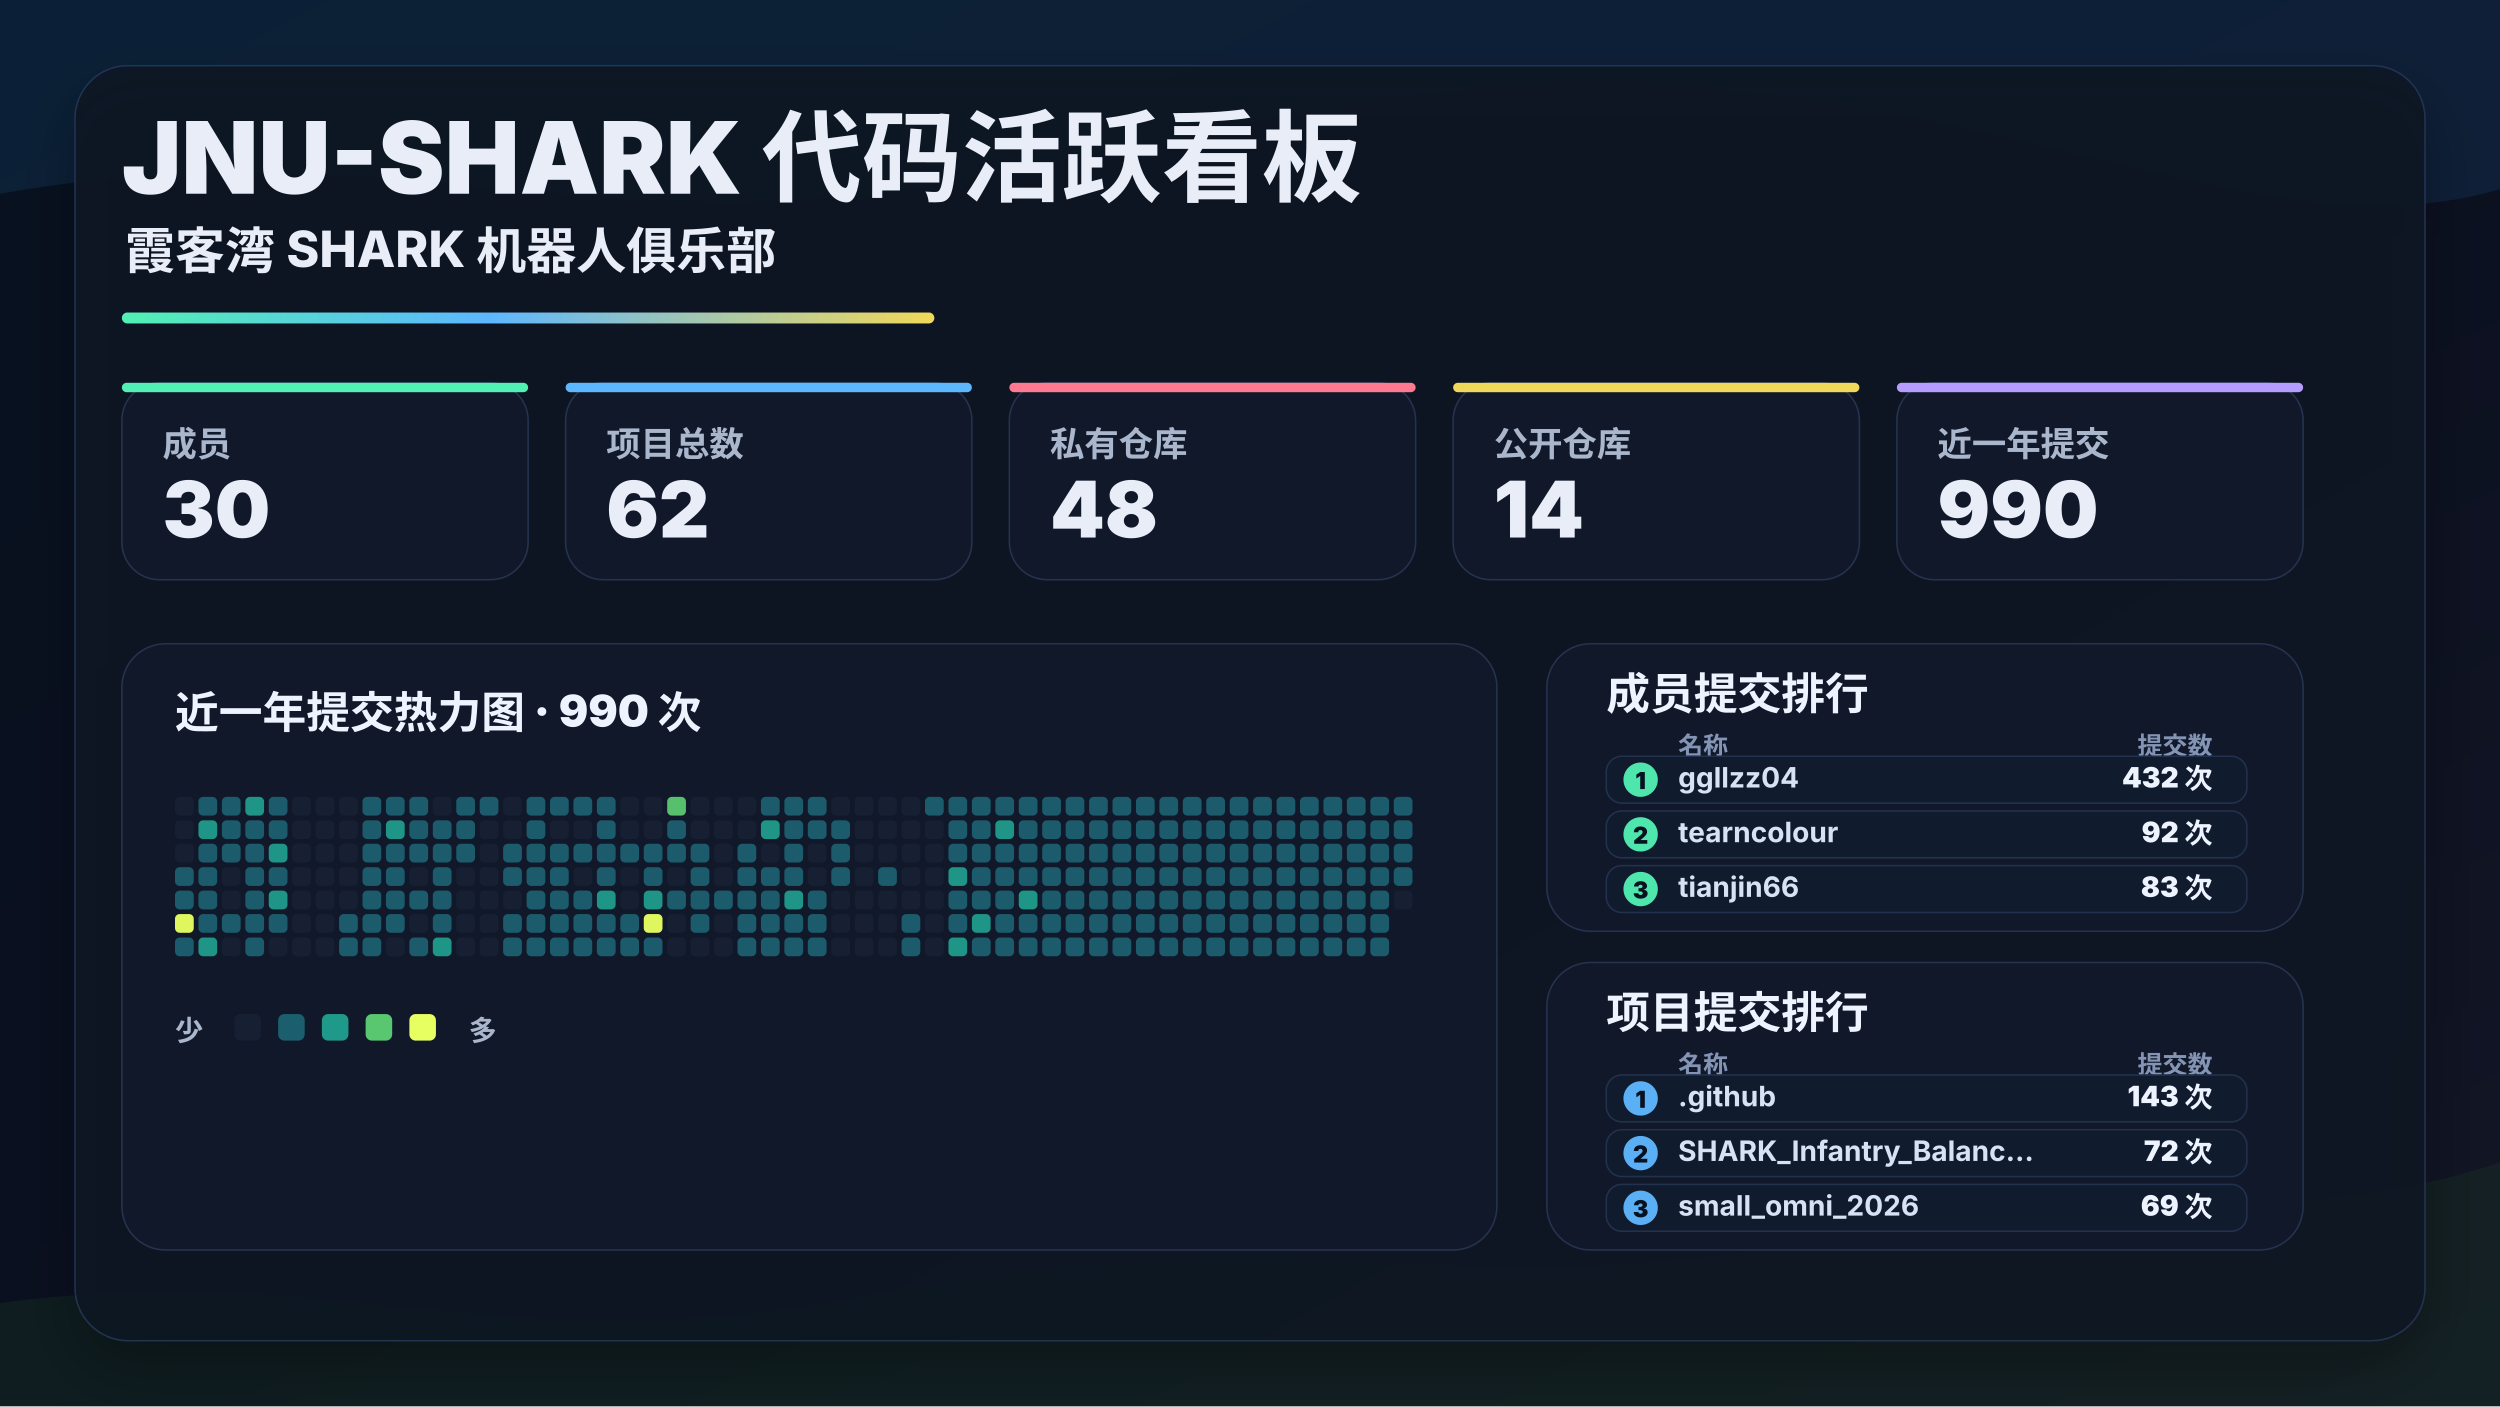
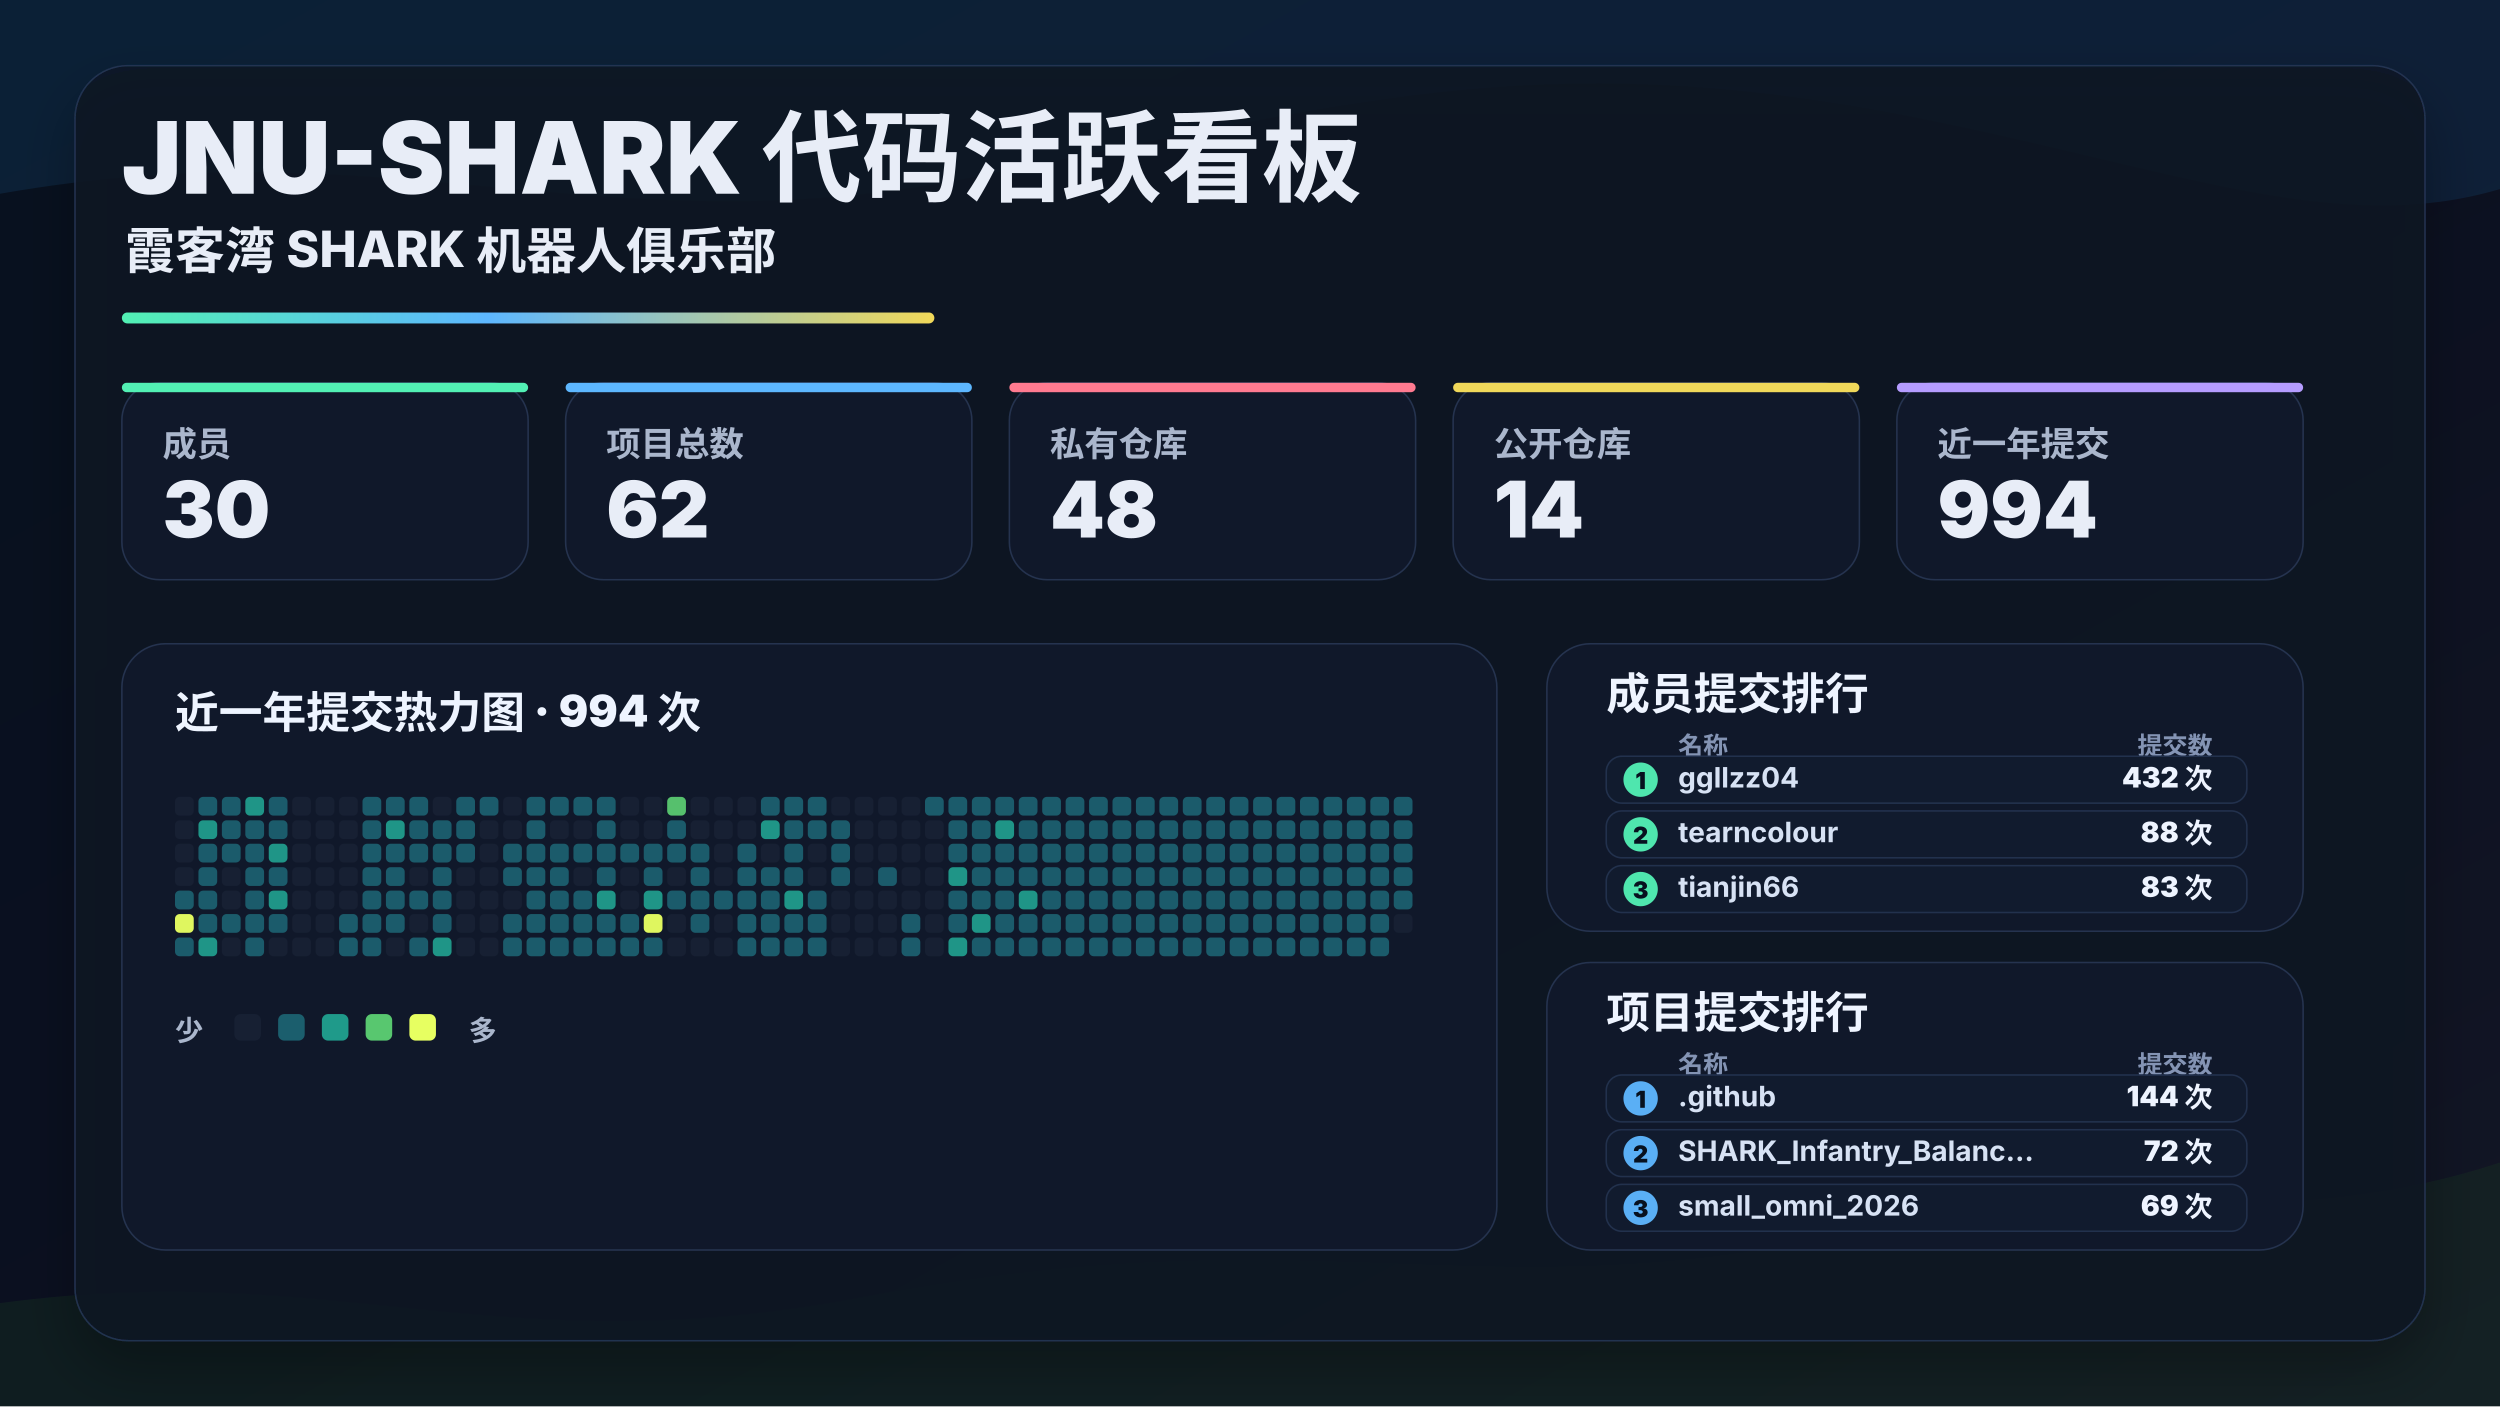
<svg xmlns="http://www.w3.org/2000/svg" width="1600" height="900" viewBox="0 0 1600 900" role="img" aria-labelledby="title desc">
  <defs>
    <linearGradient id="bg" x1="0" y1="0" x2="1" y2="1">
      <stop offset="0" stop-color="#07111f" />
      <stop offset="0.52" stop-color="#0b1020" />
      <stop offset="1" stop-color="#131625" />
    </linearGradient>
    <linearGradient id="hero" x1="0" y1="0" x2="1" y2="0">
      <stop offset="0" stop-color="#52f0b4" />
      <stop offset="0.45" stop-color="#5db7ff" />
      <stop offset="1" stop-color="#f0d85a" />
    </linearGradient>
    <filter id="softShadow" x="-10%" y="-10%" width="120%" height="120%">
      <feDropShadow dx="0" dy="18" stdDeviation="18" flood-color="#000000" flood-opacity="0.32" />
    </filter>
  </defs>
  <style>
    text { font-family: Inter, ui-sans-serif, system-ui, -apple-system, BlinkMacSystemFont, "Segoe UI", "PingFang SC", "Microsoft YaHei", sans-serif; fill: #e8edf7; }
    .title { font-size: 64px; font-weight: 900; letter-spacing: 0; }
    .subtitle { font-size: 32px; font-weight: 780; fill: #e8edf7; }
    .label { font-size: 22px; fill: #aab6cc; font-weight: 760; }
    .stat { font-size: 50px; font-weight: 900; }
    .section-title { font-size: 28px; font-weight: 860; fill: #eef4ff; }
    .table-head { font-size: 16px; fill: #8494b4; font-weight: 720; }
    .row-name { font-size: 18px; fill: #d7e2f4; font-weight: 720; }
    .row-value { font-size: 18px; fill: #eef4ff; font-weight: 860; }
    .rank { font-size: 15px; fill: #07111f; font-weight: 900; }
    .tiny { font-size: 18px; fill: #aab6cc; font-weight: 620; }
  </style>
  <rect width="1600" height="900" fill="url(#bg)" />
  <path d="M0 124 C250 80 385 160 620 114 C860 67 982 28 1220 74 C1392 108 1495 152 1600 121 L1600 0 L0 0 Z" fill="#12385c" opacity="0.38" />
  <path d="M0 834 C216 805 318 875 553 830 C835 776 935 837 1160 794 C1350 758 1464 789 1600 744 L1600 900 L0 900 Z" fill="#173622" opacity="0.36" />
  <g filter="url(#softShadow)">
    <rect x="48" y="42" width="1504" height="816" rx="34" fill="#0b1324" opacity="0.88" stroke="#263654" />
  </g>
  <text x="78" y="124" class="title">JNU-SHARK 代码活跃看板</text>
  <text x="80" y="172" class="subtitle">霞客湾 SHARK 机器人俱乐部</text>
  <rect x="78" y="200" width="520" height="7" rx="3.5" fill="url(#hero)" />
  <g>
    <rect x="78" y="245" width="260" height="126" rx="24" fill="#10182a" stroke="#25334f" />
    <rect x="78" y="245" width="260" height="6" rx="3" fill="#52f0b4" />
    <text x="104" y="292" class="label">成员</text>
    <text x="104" y="344" class="stat">30</text>
  </g>
  <g>
    <rect x="362" y="245" width="260" height="126" rx="24" fill="#10182a" stroke="#25334f" />
    <rect x="362" y="245" width="260" height="6" rx="3" fill="#5db7ff" />
    <text x="388" y="292" class="label">项目总数</text>
    <text x="388" y="344" class="stat">62</text>
  </g>
  <g>
    <rect x="646" y="245" width="260" height="126" rx="24" fill="#10182a" stroke="#25334f" />
    <rect x="646" y="245" width="260" height="6" rx="3" fill="#ff7a90" />
    <text x="672" y="292" class="label">私有仓库</text>
    <text x="672" y="344" class="stat">48</text>
  </g>
  <g>
    <rect x="930" y="245" width="260" height="126" rx="24" fill="#10182a" stroke="#25334f" />
    <rect x="930" y="245" width="260" height="6" rx="3" fill="#f0d85a" />
    <text x="956" y="292" class="label">公开仓库</text>
    <text x="956" y="344" class="stat">14</text>
  </g>
  <g>
    <rect x="1214" y="245" width="260" height="126" rx="24" fill="#10182a" stroke="#25334f" />
    <rect x="1214" y="245" width="260" height="6" rx="3" fill="#b59cff" />
    <text x="1240" y="292" class="label">近一年提交</text>
-     <text x="1240" y="344" class="stat">990</text>
+     <text x="1240" y="344" class="stat">994</text>
  </g>
  <rect x="78" y="412" width="880" height="388" rx="28" fill="#10182a" stroke="#25334f" />
-   <text x="112" y="466" class="section-title">近一年提交热力图 · 990 次</text>
+   <text x="112" y="466" class="section-title">近一年提交热力图 · 994 次</text>
  <rect x="112" y="510" width="12" height="12" rx="3" fill="#172033" opacity="0.96" />
  <rect x="112" y="525" width="12" height="12" rx="3" fill="#172033" opacity="0.96" />
  <rect x="112" y="540" width="12" height="12" rx="3" fill="#172033" opacity="0.96" />
-   <rect x="112" y="555" width="12" height="12" rx="3" fill="#1b5e6d" opacity="0.96" />
+   <rect x="112" y="555" width="12" height="12" rx="3" fill="#172033" opacity="0.96" />
  <rect x="112" y="570" width="12" height="12" rx="3" fill="#1b5e6d" opacity="0.96" />
  <rect x="112" y="585" width="12" height="12" rx="3" fill="#e7ff61" opacity="0.96" />
  <rect x="112" y="600" width="12" height="12" rx="3" fill="#1b5e6d" opacity="0.96" />
  <rect x="127" y="510" width="12" height="12" rx="3" fill="#1b5e6d" opacity="0.96" />
  <rect x="127" y="525" width="12" height="12" rx="3" fill="#1f9a8a" opacity="0.96" />
  <rect x="127" y="540" width="12" height="12" rx="3" fill="#1b5e6d" opacity="0.96" />
  <rect x="127" y="555" width="12" height="12" rx="3" fill="#1b5e6d" opacity="0.96" />
  <rect x="127" y="570" width="12" height="12" rx="3" fill="#1b5e6d" opacity="0.96" />
  <rect x="127" y="585" width="12" height="12" rx="3" fill="#1b5e6d" opacity="0.96" />
  <rect x="127" y="600" width="12" height="12" rx="3" fill="#1f9a8a" opacity="0.96" />
  <rect x="142" y="510" width="12" height="12" rx="3" fill="#1b5e6d" opacity="0.96" />
  <rect x="142" y="525" width="12" height="12" rx="3" fill="#1b5e6d" opacity="0.96" />
  <rect x="142" y="540" width="12" height="12" rx="3" fill="#1b5e6d" opacity="0.96" />
  <rect x="142" y="555" width="12" height="12" rx="3" fill="#172033" opacity="0.96" />
  <rect x="142" y="570" width="12" height="12" rx="3" fill="#172033" opacity="0.96" />
  <rect x="142" y="585" width="12" height="12" rx="3" fill="#1b5e6d" opacity="0.96" />
  <rect x="142" y="600" width="12" height="12" rx="3" fill="#172033" opacity="0.96" />
  <rect x="157" y="510" width="12" height="12" rx="3" fill="#1f9a8a" opacity="0.96" />
  <rect x="157" y="525" width="12" height="12" rx="3" fill="#1b5e6d" opacity="0.96" />
  <rect x="157" y="540" width="12" height="12" rx="3" fill="#1b5e6d" opacity="0.96" />
  <rect x="157" y="555" width="12" height="12" rx="3" fill="#1b5e6d" opacity="0.96" />
  <rect x="157" y="570" width="12" height="12" rx="3" fill="#1b5e6d" opacity="0.96" />
  <rect x="157" y="585" width="12" height="12" rx="3" fill="#1b5e6d" opacity="0.96" />
  <rect x="157" y="600" width="12" height="12" rx="3" fill="#1b5e6d" opacity="0.96" />
  <rect x="172" y="510" width="12" height="12" rx="3" fill="#1b5e6d" opacity="0.96" />
  <rect x="172" y="525" width="12" height="12" rx="3" fill="#1b5e6d" opacity="0.96" />
  <rect x="172" y="540" width="12" height="12" rx="3" fill="#1f9a8a" opacity="0.96" />
  <rect x="172" y="555" width="12" height="12" rx="3" fill="#1b5e6d" opacity="0.96" />
  <rect x="172" y="570" width="12" height="12" rx="3" fill="#1f9a8a" opacity="0.96" />
  <rect x="172" y="585" width="12" height="12" rx="3" fill="#1b5e6d" opacity="0.96" />
  <rect x="172" y="600" width="12" height="12" rx="3" fill="#172033" opacity="0.96" />
  <rect x="187" y="510" width="12" height="12" rx="3" fill="#172033" opacity="0.96" />
  <rect x="187" y="525" width="12" height="12" rx="3" fill="#172033" opacity="0.96" />
  <rect x="187" y="540" width="12" height="12" rx="3" fill="#172033" opacity="0.96" />
  <rect x="187" y="555" width="12" height="12" rx="3" fill="#172033" opacity="0.96" />
  <rect x="187" y="570" width="12" height="12" rx="3" fill="#172033" opacity="0.96" />
  <rect x="187" y="585" width="12" height="12" rx="3" fill="#172033" opacity="0.96" />
  <rect x="187" y="600" width="12" height="12" rx="3" fill="#172033" opacity="0.96" />
  <rect x="202" y="510" width="12" height="12" rx="3" fill="#172033" opacity="0.96" />
  <rect x="202" y="525" width="12" height="12" rx="3" fill="#172033" opacity="0.96" />
  <rect x="202" y="540" width="12" height="12" rx="3" fill="#172033" opacity="0.96" />
  <rect x="202" y="555" width="12" height="12" rx="3" fill="#172033" opacity="0.96" />
  <rect x="202" y="570" width="12" height="12" rx="3" fill="#172033" opacity="0.96" />
  <rect x="202" y="585" width="12" height="12" rx="3" fill="#172033" opacity="0.96" />
  <rect x="202" y="600" width="12" height="12" rx="3" fill="#172033" opacity="0.96" />
  <rect x="217" y="510" width="12" height="12" rx="3" fill="#172033" opacity="0.96" />
  <rect x="217" y="525" width="12" height="12" rx="3" fill="#172033" opacity="0.96" />
  <rect x="217" y="540" width="12" height="12" rx="3" fill="#172033" opacity="0.96" />
  <rect x="217" y="555" width="12" height="12" rx="3" fill="#172033" opacity="0.96" />
  <rect x="217" y="570" width="12" height="12" rx="3" fill="#172033" opacity="0.96" />
  <rect x="217" y="585" width="12" height="12" rx="3" fill="#1b5e6d" opacity="0.96" />
  <rect x="217" y="600" width="12" height="12" rx="3" fill="#1b5e6d" opacity="0.96" />
  <rect x="232" y="510" width="12" height="12" rx="3" fill="#1b5e6d" opacity="0.96" />
  <rect x="232" y="525" width="12" height="12" rx="3" fill="#1b5e6d" opacity="0.96" />
  <rect x="232" y="540" width="12" height="12" rx="3" fill="#1b5e6d" opacity="0.96" />
  <rect x="232" y="555" width="12" height="12" rx="3" fill="#1b5e6d" opacity="0.96" />
  <rect x="232" y="570" width="12" height="12" rx="3" fill="#1b5e6d" opacity="0.96" />
  <rect x="232" y="585" width="12" height="12" rx="3" fill="#1b5e6d" opacity="0.96" />
  <rect x="232" y="600" width="12" height="12" rx="3" fill="#1b5e6d" opacity="0.96" />
  <rect x="247" y="510" width="12" height="12" rx="3" fill="#1b5e6d" opacity="0.96" />
  <rect x="247" y="525" width="12" height="12" rx="3" fill="#1f9a8a" opacity="0.96" />
  <rect x="247" y="540" width="12" height="12" rx="3" fill="#1b5e6d" opacity="0.96" />
  <rect x="247" y="555" width="12" height="12" rx="3" fill="#1b5e6d" opacity="0.96" />
  <rect x="247" y="570" width="12" height="12" rx="3" fill="#1b5e6d" opacity="0.96" />
  <rect x="247" y="585" width="12" height="12" rx="3" fill="#1b5e6d" opacity="0.96" />
  <rect x="247" y="600" width="12" height="12" rx="3" fill="#172033" opacity="0.96" />
  <rect x="262" y="510" width="12" height="12" rx="3" fill="#1b5e6d" opacity="0.96" />
  <rect x="262" y="525" width="12" height="12" rx="3" fill="#1b5e6d" opacity="0.96" />
  <rect x="262" y="540" width="12" height="12" rx="3" fill="#1b5e6d" opacity="0.96" />
  <rect x="262" y="555" width="12" height="12" rx="3" fill="#172033" opacity="0.96" />
  <rect x="262" y="570" width="12" height="12" rx="3" fill="#1b5e6d" opacity="0.96" />
  <rect x="262" y="585" width="12" height="12" rx="3" fill="#172033" opacity="0.96" />
  <rect x="262" y="600" width="12" height="12" rx="3" fill="#1b5e6d" opacity="0.96" />
  <rect x="277" y="510" width="12" height="12" rx="3" fill="#172033" opacity="0.96" />
  <rect x="277" y="525" width="12" height="12" rx="3" fill="#1b5e6d" opacity="0.96" />
  <rect x="277" y="540" width="12" height="12" rx="3" fill="#1b5e6d" opacity="0.96" />
  <rect x="277" y="555" width="12" height="12" rx="3" fill="#1b5e6d" opacity="0.96" />
  <rect x="277" y="570" width="12" height="12" rx="3" fill="#1b5e6d" opacity="0.96" />
  <rect x="277" y="585" width="12" height="12" rx="3" fill="#1b5e6d" opacity="0.96" />
  <rect x="277" y="600" width="12" height="12" rx="3" fill="#1f9a8a" opacity="0.96" />
  <rect x="292" y="510" width="12" height="12" rx="3" fill="#1b5e6d" opacity="0.96" />
  <rect x="292" y="525" width="12" height="12" rx="3" fill="#1b5e6d" opacity="0.96" />
  <rect x="292" y="540" width="12" height="12" rx="3" fill="#1b5e6d" opacity="0.96" />
  <rect x="292" y="555" width="12" height="12" rx="3" fill="#172033" opacity="0.96" />
  <rect x="292" y="570" width="12" height="12" rx="3" fill="#172033" opacity="0.96" />
  <rect x="292" y="585" width="12" height="12" rx="3" fill="#172033" opacity="0.96" />
  <rect x="292" y="600" width="12" height="12" rx="3" fill="#172033" opacity="0.96" />
  <rect x="307" y="510" width="12" height="12" rx="3" fill="#1b5e6d" opacity="0.96" />
  <rect x="307" y="525" width="12" height="12" rx="3" fill="#172033" opacity="0.96" />
  <rect x="307" y="540" width="12" height="12" rx="3" fill="#172033" opacity="0.96" />
  <rect x="307" y="555" width="12" height="12" rx="3" fill="#172033" opacity="0.96" />
  <rect x="307" y="570" width="12" height="12" rx="3" fill="#172033" opacity="0.96" />
  <rect x="307" y="585" width="12" height="12" rx="3" fill="#172033" opacity="0.96" />
  <rect x="307" y="600" width="12" height="12" rx="3" fill="#172033" opacity="0.96" />
  <rect x="322" y="510" width="12" height="12" rx="3" fill="#172033" opacity="0.96" />
  <rect x="322" y="525" width="12" height="12" rx="3" fill="#172033" opacity="0.96" />
  <rect x="322" y="540" width="12" height="12" rx="3" fill="#1b5e6d" opacity="0.96" />
  <rect x="322" y="555" width="12" height="12" rx="3" fill="#1b5e6d" opacity="0.96" />
  <rect x="322" y="570" width="12" height="12" rx="3" fill="#172033" opacity="0.96" />
  <rect x="322" y="585" width="12" height="12" rx="3" fill="#1b5e6d" opacity="0.96" />
  <rect x="322" y="600" width="12" height="12" rx="3" fill="#1b5e6d" opacity="0.96" />
  <rect x="337" y="510" width="12" height="12" rx="3" fill="#1b5e6d" opacity="0.96" />
  <rect x="337" y="525" width="12" height="12" rx="3" fill="#1b5e6d" opacity="0.96" />
  <rect x="337" y="540" width="12" height="12" rx="3" fill="#1b5e6d" opacity="0.96" />
  <rect x="337" y="555" width="12" height="12" rx="3" fill="#1b5e6d" opacity="0.96" />
  <rect x="337" y="570" width="12" height="12" rx="3" fill="#1b5e6d" opacity="0.96" />
  <rect x="337" y="585" width="12" height="12" rx="3" fill="#1b5e6d" opacity="0.96" />
  <rect x="337" y="600" width="12" height="12" rx="3" fill="#1b5e6d" opacity="0.96" />
  <rect x="352" y="510" width="12" height="12" rx="3" fill="#1b5e6d" opacity="0.96" />
  <rect x="352" y="525" width="12" height="12" rx="3" fill="#172033" opacity="0.96" />
  <rect x="352" y="540" width="12" height="12" rx="3" fill="#1b5e6d" opacity="0.96" />
  <rect x="352" y="555" width="12" height="12" rx="3" fill="#1b5e6d" opacity="0.96" />
  <rect x="352" y="570" width="12" height="12" rx="3" fill="#1b5e6d" opacity="0.96" />
  <rect x="352" y="585" width="12" height="12" rx="3" fill="#1b5e6d" opacity="0.96" />
  <rect x="352" y="600" width="12" height="12" rx="3" fill="#1b5e6d" opacity="0.96" />
  <rect x="367" y="510" width="12" height="12" rx="3" fill="#1b5e6d" opacity="0.96" />
  <rect x="367" y="525" width="12" height="12" rx="3" fill="#172033" opacity="0.96" />
  <rect x="367" y="540" width="12" height="12" rx="3" fill="#1b5e6d" opacity="0.96" />
  <rect x="367" y="555" width="12" height="12" rx="3" fill="#172033" opacity="0.96" />
  <rect x="367" y="570" width="12" height="12" rx="3" fill="#1b5e6d" opacity="0.96" />
  <rect x="367" y="585" width="12" height="12" rx="3" fill="#1b5e6d" opacity="0.96" />
  <rect x="367" y="600" width="12" height="12" rx="3" fill="#1b5e6d" opacity="0.96" />
  <rect x="382" y="510" width="12" height="12" rx="3" fill="#1b5e6d" opacity="0.96" />
  <rect x="382" y="525" width="12" height="12" rx="3" fill="#1b5e6d" opacity="0.96" />
  <rect x="382" y="540" width="12" height="12" rx="3" fill="#1b5e6d" opacity="0.96" />
  <rect x="382" y="555" width="12" height="12" rx="3" fill="#1b5e6d" opacity="0.96" />
  <rect x="382" y="570" width="12" height="12" rx="3" fill="#1f9a8a" opacity="0.96" />
  <rect x="382" y="585" width="12" height="12" rx="3" fill="#1b5e6d" opacity="0.96" />
  <rect x="382" y="600" width="12" height="12" rx="3" fill="#1b5e6d" opacity="0.96" />
  <rect x="397" y="510" width="12" height="12" rx="3" fill="#172033" opacity="0.96" />
  <rect x="397" y="525" width="12" height="12" rx="3" fill="#172033" opacity="0.96" />
  <rect x="397" y="540" width="12" height="12" rx="3" fill="#1b5e6d" opacity="0.96" />
  <rect x="397" y="555" width="12" height="12" rx="3" fill="#172033" opacity="0.96" />
  <rect x="397" y="570" width="12" height="12" rx="3" fill="#172033" opacity="0.96" />
  <rect x="397" y="585" width="12" height="12" rx="3" fill="#1b5e6d" opacity="0.96" />
  <rect x="397" y="600" width="12" height="12" rx="3" fill="#1b5e6d" opacity="0.96" />
  <rect x="412" y="510" width="12" height="12" rx="3" fill="#172033" opacity="0.96" />
  <rect x="412" y="525" width="12" height="12" rx="3" fill="#172033" opacity="0.96" />
  <rect x="412" y="540" width="12" height="12" rx="3" fill="#1b5e6d" opacity="0.96" />
  <rect x="412" y="555" width="12" height="12" rx="3" fill="#1b5e6d" opacity="0.96" />
  <rect x="412" y="570" width="12" height="12" rx="3" fill="#1f9a8a" opacity="0.96" />
  <rect x="412" y="585" width="12" height="12" rx="3" fill="#e7ff61" opacity="0.96" />
  <rect x="412" y="600" width="12" height="12" rx="3" fill="#1b5e6d" opacity="0.96" />
  <rect x="427" y="510" width="12" height="12" rx="3" fill="#58c76f" opacity="0.96" />
  <rect x="427" y="525" width="12" height="12" rx="3" fill="#1b5e6d" opacity="0.96" />
  <rect x="427" y="540" width="12" height="12" rx="3" fill="#1b5e6d" opacity="0.96" />
  <rect x="427" y="555" width="12" height="12" rx="3" fill="#172033" opacity="0.96" />
  <rect x="427" y="570" width="12" height="12" rx="3" fill="#1b5e6d" opacity="0.96" />
  <rect x="427" y="585" width="12" height="12" rx="3" fill="#172033" opacity="0.96" />
  <rect x="427" y="600" width="12" height="12" rx="3" fill="#172033" opacity="0.96" />
  <rect x="442" y="510" width="12" height="12" rx="3" fill="#172033" opacity="0.96" />
  <rect x="442" y="525" width="12" height="12" rx="3" fill="#172033" opacity="0.96" />
  <rect x="442" y="540" width="12" height="12" rx="3" fill="#1b5e6d" opacity="0.96" />
  <rect x="442" y="555" width="12" height="12" rx="3" fill="#1b5e6d" opacity="0.96" />
  <rect x="442" y="570" width="12" height="12" rx="3" fill="#1b5e6d" opacity="0.96" />
  <rect x="442" y="585" width="12" height="12" rx="3" fill="#1b5e6d" opacity="0.96" />
  <rect x="442" y="600" width="12" height="12" rx="3" fill="#172033" opacity="0.96" />
  <rect x="457" y="510" width="12" height="12" rx="3" fill="#172033" opacity="0.96" />
  <rect x="457" y="525" width="12" height="12" rx="3" fill="#172033" opacity="0.96" />
  <rect x="457" y="540" width="12" height="12" rx="3" fill="#172033" opacity="0.96" />
  <rect x="457" y="555" width="12" height="12" rx="3" fill="#172033" opacity="0.96" />
  <rect x="457" y="570" width="12" height="12" rx="3" fill="#1b5e6d" opacity="0.96" />
  <rect x="457" y="585" width="12" height="12" rx="3" fill="#172033" opacity="0.96" />
  <rect x="457" y="600" width="12" height="12" rx="3" fill="#172033" opacity="0.96" />
  <rect x="472" y="510" width="12" height="12" rx="3" fill="#172033" opacity="0.96" />
  <rect x="472" y="525" width="12" height="12" rx="3" fill="#172033" opacity="0.96" />
  <rect x="472" y="540" width="12" height="12" rx="3" fill="#1b5e6d" opacity="0.96" />
  <rect x="472" y="555" width="12" height="12" rx="3" fill="#1b5e6d" opacity="0.96" />
  <rect x="472" y="570" width="12" height="12" rx="3" fill="#1b5e6d" opacity="0.96" />
  <rect x="472" y="585" width="12" height="12" rx="3" fill="#1b5e6d" opacity="0.96" />
  <rect x="472" y="600" width="12" height="12" rx="3" fill="#1b5e6d" opacity="0.96" />
  <rect x="487" y="510" width="12" height="12" rx="3" fill="#1b5e6d" opacity="0.96" />
  <rect x="487" y="525" width="12" height="12" rx="3" fill="#1f9a8a" opacity="0.96" />
  <rect x="487" y="540" width="12" height="12" rx="3" fill="#172033" opacity="0.96" />
  <rect x="487" y="555" width="12" height="12" rx="3" fill="#1b5e6d" opacity="0.96" />
  <rect x="487" y="570" width="12" height="12" rx="3" fill="#1b5e6d" opacity="0.96" />
  <rect x="487" y="585" width="12" height="12" rx="3" fill="#1b5e6d" opacity="0.96" />
  <rect x="487" y="600" width="12" height="12" rx="3" fill="#1b5e6d" opacity="0.96" />
  <rect x="502" y="510" width="12" height="12" rx="3" fill="#1b5e6d" opacity="0.96" />
  <rect x="502" y="525" width="12" height="12" rx="3" fill="#1b5e6d" opacity="0.96" />
  <rect x="502" y="540" width="12" height="12" rx="3" fill="#1b5e6d" opacity="0.96" />
  <rect x="502" y="555" width="12" height="12" rx="3" fill="#1b5e6d" opacity="0.96" />
  <rect x="502" y="570" width="12" height="12" rx="3" fill="#1f9a8a" opacity="0.96" />
  <rect x="502" y="585" width="12" height="12" rx="3" fill="#1b5e6d" opacity="0.96" />
  <rect x="502" y="600" width="12" height="12" rx="3" fill="#1b5e6d" opacity="0.96" />
  <rect x="517" y="510" width="12" height="12" rx="3" fill="#1b5e6d" opacity="0.96" />
  <rect x="517" y="525" width="12" height="12" rx="3" fill="#1b5e6d" opacity="0.96" />
  <rect x="517" y="540" width="12" height="12" rx="3" fill="#172033" opacity="0.96" />
  <rect x="517" y="555" width="12" height="12" rx="3" fill="#172033" opacity="0.96" />
  <rect x="517" y="570" width="12" height="12" rx="3" fill="#1b5e6d" opacity="0.96" />
  <rect x="517" y="585" width="12" height="12" rx="3" fill="#1b5e6d" opacity="0.96" />
  <rect x="517" y="600" width="12" height="12" rx="3" fill="#1b5e6d" opacity="0.96" />
  <rect x="532" y="510" width="12" height="12" rx="3" fill="#172033" opacity="0.96" />
  <rect x="532" y="525" width="12" height="12" rx="3" fill="#1b5e6d" opacity="0.96" />
  <rect x="532" y="540" width="12" height="12" rx="3" fill="#1b5e6d" opacity="0.96" />
  <rect x="532" y="555" width="12" height="12" rx="3" fill="#1b5e6d" opacity="0.96" />
  <rect x="532" y="570" width="12" height="12" rx="3" fill="#172033" opacity="0.96" />
  <rect x="532" y="585" width="12" height="12" rx="3" fill="#172033" opacity="0.96" />
  <rect x="532" y="600" width="12" height="12" rx="3" fill="#172033" opacity="0.96" />
  <rect x="547" y="510" width="12" height="12" rx="3" fill="#172033" opacity="0.96" />
  <rect x="547" y="525" width="12" height="12" rx="3" fill="#172033" opacity="0.96" />
  <rect x="547" y="540" width="12" height="12" rx="3" fill="#172033" opacity="0.96" />
  <rect x="547" y="555" width="12" height="12" rx="3" fill="#172033" opacity="0.96" />
  <rect x="547" y="570" width="12" height="12" rx="3" fill="#172033" opacity="0.96" />
  <rect x="547" y="585" width="12" height="12" rx="3" fill="#172033" opacity="0.96" />
  <rect x="547" y="600" width="12" height="12" rx="3" fill="#172033" opacity="0.96" />
  <rect x="562" y="510" width="12" height="12" rx="3" fill="#172033" opacity="0.96" />
  <rect x="562" y="525" width="12" height="12" rx="3" fill="#172033" opacity="0.96" />
  <rect x="562" y="540" width="12" height="12" rx="3" fill="#172033" opacity="0.96" />
  <rect x="562" y="555" width="12" height="12" rx="3" fill="#1b5e6d" opacity="0.96" />
  <rect x="562" y="570" width="12" height="12" rx="3" fill="#172033" opacity="0.96" />
  <rect x="562" y="585" width="12" height="12" rx="3" fill="#172033" opacity="0.96" />
  <rect x="562" y="600" width="12" height="12" rx="3" fill="#172033" opacity="0.96" />
  <rect x="577" y="510" width="12" height="12" rx="3" fill="#172033" opacity="0.96" />
  <rect x="577" y="525" width="12" height="12" rx="3" fill="#172033" opacity="0.96" />
  <rect x="577" y="540" width="12" height="12" rx="3" fill="#172033" opacity="0.96" />
  <rect x="577" y="555" width="12" height="12" rx="3" fill="#172033" opacity="0.96" />
  <rect x="577" y="570" width="12" height="12" rx="3" fill="#172033" opacity="0.96" />
  <rect x="577" y="585" width="12" height="12" rx="3" fill="#1b5e6d" opacity="0.96" />
  <rect x="577" y="600" width="12" height="12" rx="3" fill="#1b5e6d" opacity="0.96" />
  <rect x="592" y="510" width="12" height="12" rx="3" fill="#1b5e6d" opacity="0.96" />
  <rect x="592" y="525" width="12" height="12" rx="3" fill="#172033" opacity="0.96" />
  <rect x="592" y="540" width="12" height="12" rx="3" fill="#172033" opacity="0.96" />
  <rect x="592" y="555" width="12" height="12" rx="3" fill="#172033" opacity="0.96" />
  <rect x="592" y="570" width="12" height="12" rx="3" fill="#172033" opacity="0.96" />
  <rect x="592" y="585" width="12" height="12" rx="3" fill="#172033" opacity="0.96" />
  <rect x="592" y="600" width="12" height="12" rx="3" fill="#172033" opacity="0.96" />
  <rect x="607" y="510" width="12" height="12" rx="3" fill="#1b5e6d" opacity="0.96" />
  <rect x="607" y="525" width="12" height="12" rx="3" fill="#1b5e6d" opacity="0.96" />
  <rect x="607" y="540" width="12" height="12" rx="3" fill="#1b5e6d" opacity="0.96" />
  <rect x="607" y="555" width="12" height="12" rx="3" fill="#1f9a8a" opacity="0.96" />
  <rect x="607" y="570" width="12" height="12" rx="3" fill="#1b5e6d" opacity="0.96" />
  <rect x="607" y="585" width="12" height="12" rx="3" fill="#1b5e6d" opacity="0.96" />
  <rect x="607" y="600" width="12" height="12" rx="3" fill="#1f9a8a" opacity="0.96" />
  <rect x="622" y="510" width="12" height="12" rx="3" fill="#1b5e6d" opacity="0.96" />
  <rect x="622" y="525" width="12" height="12" rx="3" fill="#1b5e6d" opacity="0.96" />
  <rect x="622" y="540" width="12" height="12" rx="3" fill="#1b5e6d" opacity="0.96" />
  <rect x="622" y="555" width="12" height="12" rx="3" fill="#1b5e6d" opacity="0.96" />
  <rect x="622" y="570" width="12" height="12" rx="3" fill="#1b5e6d" opacity="0.96" />
  <rect x="622" y="585" width="12" height="12" rx="3" fill="#1f9a8a" opacity="0.96" />
  <rect x="622" y="600" width="12" height="12" rx="3" fill="#1b5e6d" opacity="0.96" />
  <rect x="637" y="510" width="12" height="12" rx="3" fill="#1b5e6d" opacity="0.96" />
  <rect x="637" y="525" width="12" height="12" rx="3" fill="#1f9a8a" opacity="0.96" />
  <rect x="637" y="540" width="12" height="12" rx="3" fill="#1b5e6d" opacity="0.96" />
  <rect x="637" y="555" width="12" height="12" rx="3" fill="#1b5e6d" opacity="0.96" />
  <rect x="637" y="570" width="12" height="12" rx="3" fill="#1b5e6d" opacity="0.96" />
  <rect x="637" y="585" width="12" height="12" rx="3" fill="#1b5e6d" opacity="0.96" />
  <rect x="637" y="600" width="12" height="12" rx="3" fill="#1b5e6d" opacity="0.96" />
  <rect x="652" y="510" width="12" height="12" rx="3" fill="#1b5e6d" opacity="0.96" />
  <rect x="652" y="525" width="12" height="12" rx="3" fill="#1b5e6d" opacity="0.96" />
  <rect x="652" y="540" width="12" height="12" rx="3" fill="#1b5e6d" opacity="0.96" />
  <rect x="652" y="555" width="12" height="12" rx="3" fill="#1b5e6d" opacity="0.96" />
  <rect x="652" y="570" width="12" height="12" rx="3" fill="#1f9a8a" opacity="0.96" />
  <rect x="652" y="585" width="12" height="12" rx="3" fill="#1b5e6d" opacity="0.96" />
  <rect x="652" y="600" width="12" height="12" rx="3" fill="#1b5e6d" opacity="0.96" />
  <rect x="667" y="510" width="12" height="12" rx="3" fill="#1b5e6d" opacity="0.96" />
  <rect x="667" y="525" width="12" height="12" rx="3" fill="#1b5e6d" opacity="0.96" />
  <rect x="667" y="540" width="12" height="12" rx="3" fill="#1b5e6d" opacity="0.96" />
  <rect x="667" y="555" width="12" height="12" rx="3" fill="#1b5e6d" opacity="0.96" />
  <rect x="667" y="570" width="12" height="12" rx="3" fill="#1b5e6d" opacity="0.96" />
  <rect x="667" y="585" width="12" height="12" rx="3" fill="#1b5e6d" opacity="0.96" />
  <rect x="667" y="600" width="12" height="12" rx="3" fill="#1b5e6d" opacity="0.96" />
  <rect x="682" y="510" width="12" height="12" rx="3" fill="#1b5e6d" opacity="0.96" />
  <rect x="682" y="525" width="12" height="12" rx="3" fill="#1b5e6d" opacity="0.96" />
  <rect x="682" y="540" width="12" height="12" rx="3" fill="#1b5e6d" opacity="0.96" />
  <rect x="682" y="555" width="12" height="12" rx="3" fill="#1b5e6d" opacity="0.96" />
  <rect x="682" y="570" width="12" height="12" rx="3" fill="#1b5e6d" opacity="0.96" />
  <rect x="682" y="585" width="12" height="12" rx="3" fill="#1b5e6d" opacity="0.96" />
  <rect x="682" y="600" width="12" height="12" rx="3" fill="#1b5e6d" opacity="0.96" />
  <rect x="697" y="510" width="12" height="12" rx="3" fill="#1b5e6d" opacity="0.96" />
  <rect x="697" y="525" width="12" height="12" rx="3" fill="#1b5e6d" opacity="0.96" />
  <rect x="697" y="540" width="12" height="12" rx="3" fill="#1b5e6d" opacity="0.96" />
  <rect x="697" y="555" width="12" height="12" rx="3" fill="#1b5e6d" opacity="0.96" />
  <rect x="697" y="570" width="12" height="12" rx="3" fill="#1b5e6d" opacity="0.96" />
  <rect x="697" y="585" width="12" height="12" rx="3" fill="#1b5e6d" opacity="0.96" />
  <rect x="697" y="600" width="12" height="12" rx="3" fill="#1b5e6d" opacity="0.96" />
  <rect x="712" y="510" width="12" height="12" rx="3" fill="#1b5e6d" opacity="0.96" />
  <rect x="712" y="525" width="12" height="12" rx="3" fill="#1b5e6d" opacity="0.96" />
  <rect x="712" y="540" width="12" height="12" rx="3" fill="#1b5e6d" opacity="0.96" />
  <rect x="712" y="555" width="12" height="12" rx="3" fill="#1b5e6d" opacity="0.96" />
  <rect x="712" y="570" width="12" height="12" rx="3" fill="#1b5e6d" opacity="0.96" />
  <rect x="712" y="585" width="12" height="12" rx="3" fill="#1b5e6d" opacity="0.96" />
  <rect x="712" y="600" width="12" height="12" rx="3" fill="#1b5e6d" opacity="0.96" />
  <rect x="727" y="510" width="12" height="12" rx="3" fill="#1b5e6d" opacity="0.96" />
  <rect x="727" y="525" width="12" height="12" rx="3" fill="#1b5e6d" opacity="0.96" />
  <rect x="727" y="540" width="12" height="12" rx="3" fill="#1b5e6d" opacity="0.96" />
  <rect x="727" y="555" width="12" height="12" rx="3" fill="#1b5e6d" opacity="0.96" />
  <rect x="727" y="570" width="12" height="12" rx="3" fill="#1b5e6d" opacity="0.96" />
  <rect x="727" y="585" width="12" height="12" rx="3" fill="#1b5e6d" opacity="0.96" />
  <rect x="727" y="600" width="12" height="12" rx="3" fill="#1b5e6d" opacity="0.96" />
  <rect x="742" y="510" width="12" height="12" rx="3" fill="#1b5e6d" opacity="0.96" />
  <rect x="742" y="525" width="12" height="12" rx="3" fill="#1b5e6d" opacity="0.96" />
  <rect x="742" y="540" width="12" height="12" rx="3" fill="#1b5e6d" opacity="0.96" />
  <rect x="742" y="555" width="12" height="12" rx="3" fill="#1b5e6d" opacity="0.96" />
  <rect x="742" y="570" width="12" height="12" rx="3" fill="#1b5e6d" opacity="0.96" />
  <rect x="742" y="585" width="12" height="12" rx="3" fill="#1b5e6d" opacity="0.96" />
  <rect x="742" y="600" width="12" height="12" rx="3" fill="#1b5e6d" opacity="0.96" />
  <rect x="757" y="510" width="12" height="12" rx="3" fill="#1b5e6d" opacity="0.96" />
  <rect x="757" y="525" width="12" height="12" rx="3" fill="#1b5e6d" opacity="0.96" />
  <rect x="757" y="540" width="12" height="12" rx="3" fill="#1b5e6d" opacity="0.96" />
  <rect x="757" y="555" width="12" height="12" rx="3" fill="#1b5e6d" opacity="0.96" />
  <rect x="757" y="570" width="12" height="12" rx="3" fill="#1b5e6d" opacity="0.96" />
  <rect x="757" y="585" width="12" height="12" rx="3" fill="#1b5e6d" opacity="0.96" />
  <rect x="757" y="600" width="12" height="12" rx="3" fill="#1b5e6d" opacity="0.96" />
  <rect x="772" y="510" width="12" height="12" rx="3" fill="#1b5e6d" opacity="0.96" />
  <rect x="772" y="525" width="12" height="12" rx="3" fill="#1b5e6d" opacity="0.96" />
  <rect x="772" y="540" width="12" height="12" rx="3" fill="#1b5e6d" opacity="0.96" />
  <rect x="772" y="555" width="12" height="12" rx="3" fill="#1b5e6d" opacity="0.96" />
  <rect x="772" y="570" width="12" height="12" rx="3" fill="#1b5e6d" opacity="0.96" />
  <rect x="772" y="585" width="12" height="12" rx="3" fill="#1b5e6d" opacity="0.96" />
  <rect x="772" y="600" width="12" height="12" rx="3" fill="#1b5e6d" opacity="0.96" />
  <rect x="787" y="510" width="12" height="12" rx="3" fill="#1b5e6d" opacity="0.96" />
  <rect x="787" y="525" width="12" height="12" rx="3" fill="#1b5e6d" opacity="0.96" />
  <rect x="787" y="540" width="12" height="12" rx="3" fill="#1b5e6d" opacity="0.96" />
  <rect x="787" y="555" width="12" height="12" rx="3" fill="#1b5e6d" opacity="0.96" />
  <rect x="787" y="570" width="12" height="12" rx="3" fill="#1b5e6d" opacity="0.96" />
  <rect x="787" y="585" width="12" height="12" rx="3" fill="#1b5e6d" opacity="0.96" />
  <rect x="787" y="600" width="12" height="12" rx="3" fill="#1b5e6d" opacity="0.96" />
  <rect x="802" y="510" width="12" height="12" rx="3" fill="#1b5e6d" opacity="0.96" />
  <rect x="802" y="525" width="12" height="12" rx="3" fill="#1b5e6d" opacity="0.96" />
  <rect x="802" y="540" width="12" height="12" rx="3" fill="#1b5e6d" opacity="0.96" />
  <rect x="802" y="555" width="12" height="12" rx="3" fill="#1b5e6d" opacity="0.96" />
  <rect x="802" y="570" width="12" height="12" rx="3" fill="#1b5e6d" opacity="0.96" />
  <rect x="802" y="585" width="12" height="12" rx="3" fill="#1b5e6d" opacity="0.96" />
  <rect x="802" y="600" width="12" height="12" rx="3" fill="#1b5e6d" opacity="0.96" />
  <rect x="817" y="510" width="12" height="12" rx="3" fill="#1b5e6d" opacity="0.96" />
  <rect x="817" y="525" width="12" height="12" rx="3" fill="#1b5e6d" opacity="0.96" />
  <rect x="817" y="540" width="12" height="12" rx="3" fill="#1b5e6d" opacity="0.96" />
  <rect x="817" y="555" width="12" height="12" rx="3" fill="#1b5e6d" opacity="0.96" />
  <rect x="817" y="570" width="12" height="12" rx="3" fill="#1b5e6d" opacity="0.96" />
  <rect x="817" y="585" width="12" height="12" rx="3" fill="#1b5e6d" opacity="0.96" />
  <rect x="817" y="600" width="12" height="12" rx="3" fill="#1b5e6d" opacity="0.96" />
  <rect x="832" y="510" width="12" height="12" rx="3" fill="#1b5e6d" opacity="0.96" />
  <rect x="832" y="525" width="12" height="12" rx="3" fill="#1b5e6d" opacity="0.96" />
  <rect x="832" y="540" width="12" height="12" rx="3" fill="#1b5e6d" opacity="0.96" />
  <rect x="832" y="555" width="12" height="12" rx="3" fill="#1b5e6d" opacity="0.96" />
  <rect x="832" y="570" width="12" height="12" rx="3" fill="#1b5e6d" opacity="0.96" />
  <rect x="832" y="585" width="12" height="12" rx="3" fill="#1b5e6d" opacity="0.96" />
  <rect x="832" y="600" width="12" height="12" rx="3" fill="#1b5e6d" opacity="0.96" />
  <rect x="847" y="510" width="12" height="12" rx="3" fill="#1b5e6d" opacity="0.96" />
  <rect x="847" y="525" width="12" height="12" rx="3" fill="#1b5e6d" opacity="0.96" />
  <rect x="847" y="540" width="12" height="12" rx="3" fill="#1b5e6d" opacity="0.96" />
  <rect x="847" y="555" width="12" height="12" rx="3" fill="#1b5e6d" opacity="0.96" />
  <rect x="847" y="570" width="12" height="12" rx="3" fill="#1b5e6d" opacity="0.96" />
  <rect x="847" y="585" width="12" height="12" rx="3" fill="#1b5e6d" opacity="0.96" />
  <rect x="847" y="600" width="12" height="12" rx="3" fill="#1b5e6d" opacity="0.96" />
  <rect x="862" y="510" width="12" height="12" rx="3" fill="#1b5e6d" opacity="0.96" />
  <rect x="862" y="525" width="12" height="12" rx="3" fill="#1b5e6d" opacity="0.96" />
  <rect x="862" y="540" width="12" height="12" rx="3" fill="#1b5e6d" opacity="0.96" />
  <rect x="862" y="555" width="12" height="12" rx="3" fill="#1b5e6d" opacity="0.96" />
  <rect x="862" y="570" width="12" height="12" rx="3" fill="#1b5e6d" opacity="0.96" />
  <rect x="862" y="585" width="12" height="12" rx="3" fill="#1b5e6d" opacity="0.96" />
  <rect x="862" y="600" width="12" height="12" rx="3" fill="#1b5e6d" opacity="0.96" />
  <rect x="877" y="510" width="12" height="12" rx="3" fill="#1b5e6d" opacity="0.96" />
  <rect x="877" y="525" width="12" height="12" rx="3" fill="#1b5e6d" opacity="0.96" />
  <rect x="877" y="540" width="12" height="12" rx="3" fill="#1b5e6d" opacity="0.96" />
  <rect x="877" y="555" width="12" height="12" rx="3" fill="#1b5e6d" opacity="0.96" />
  <rect x="877" y="570" width="12" height="12" rx="3" fill="#1b5e6d" opacity="0.96" />
  <rect x="877" y="585" width="12" height="12" rx="3" fill="#1b5e6d" opacity="0.96" />
  <rect x="877" y="600" width="12" height="12" rx="3" fill="#1b5e6d" opacity="0.96" />
  <rect x="892" y="510" width="12" height="12" rx="3" fill="#1b5e6d" opacity="0.96" />
  <rect x="892" y="525" width="12" height="12" rx="3" fill="#1b5e6d" opacity="0.96" />
  <rect x="892" y="540" width="12" height="12" rx="3" fill="#1b5e6d" opacity="0.96" />
  <rect x="892" y="555" width="12" height="12" rx="3" fill="#1b5e6d" opacity="0.96" />
-   <rect x="892" y="570" width="12" height="12" rx="3" fill="#172033" opacity="0.96" />
+   <rect x="892" y="570" width="12" height="12" rx="3" fill="#1b5e6d" opacity="0.96" />
+   <rect x="892" y="585" width="12" height="12" rx="3" fill="#172033" opacity="0.96" />
  <text x="112" y="666" class="tiny">少</text>
  <rect x="150" y="649" width="17" height="17" rx="4" fill="#172033" />
  <rect x="178" y="649" width="17" height="17" rx="4" fill="#1b5e6d" />
  <rect x="206" y="649" width="17" height="17" rx="4" fill="#1f9a8a" />
  <rect x="234" y="649" width="17" height="17" rx="4" fill="#58c76f" />
  <rect x="262" y="649" width="17" height="17" rx="4" fill="#e7ff61" />
  <text x="300" y="666" class="tiny">多</text>
  <rect x="990" y="412" width="484" height="184" rx="28" fill="#10182a" stroke="#25334f" />
  <text x="1028" y="454" class="section-title">成员提交排行</text>
  <text x="1074" y="483" class="table-head">名称</text>
  <text x="1416" y="483" class="table-head" text-anchor="end">提交数</text>
  <g>
    <rect x="1028" y="484" width="410" height="30" rx="10" fill="#111b2e" stroke="#22314d" />
    <circle cx="1050" cy="499" r="11" fill="#52f0b4" opacity="0.95" />
    <text x="1050" y="505" class="rank" text-anchor="middle">1</text>
    <text x="1074" y="504" class="row-name">ggllzz04</text>
    <text x="1416" y="504" class="row-value" text-anchor="end">432 次</text>
  </g>
  <g>
    <rect x="1028" y="519" width="410" height="30" rx="10" fill="#111b2e" stroke="#22314d" />
    <circle cx="1050" cy="534" r="11" fill="#52f0b4" opacity="0.95" />
    <text x="1050" y="540" class="rank" text-anchor="middle">2</text>
    <text x="1074" y="539" class="row-name">tearncolour</text>
-     <text x="1416" y="539" class="row-value" text-anchor="end">92 次</text>
+     <text x="1416" y="539" class="row-value" text-anchor="end">88 次</text>
  </g>
  <g>
    <rect x="1028" y="554" width="410" height="30" rx="10" fill="#111b2e" stroke="#22314d" />
    <circle cx="1050" cy="569" r="11" fill="#52f0b4" opacity="0.95" />
    <text x="1050" y="575" class="rank" text-anchor="middle">3</text>
    <text x="1074" y="574" class="row-name">tianjin66</text>
    <text x="1416" y="574" class="row-value" text-anchor="end">83 次</text>
  </g>
  <rect x="990" y="616" width="484" height="184" rx="28" fill="#10182a" stroke="#25334f" />
  <text x="1028" y="658" class="section-title">项目提交排行</text>
  <text x="1074" y="687" class="table-head">名称</text>
  <text x="1416" y="687" class="table-head" text-anchor="end">提交数</text>
  <g>
    <rect x="1028" y="688" width="410" height="30" rx="10" fill="#111b2e" stroke="#22314d" />
    <circle cx="1050" cy="703" r="11" fill="#5db7ff" opacity="0.95" />
    <text x="1050" y="709" class="rank" text-anchor="middle">1</text>
    <text x="1074" y="708" class="row-name">.github</text>
-     <text x="1416" y="708" class="row-value" text-anchor="end">143 次</text>
+     <text x="1416" y="708" class="row-value" text-anchor="end">144 次</text>
  </g>
  <g>
    <rect x="1028" y="723" width="410" height="30" rx="10" fill="#111b2e" stroke="#22314d" />
    <circle cx="1050" cy="738" r="11" fill="#5db7ff" opacity="0.95" />
    <text x="1050" y="744" class="rank" text-anchor="middle">2</text>
    <text x="1074" y="743" class="row-name">SHARK_Infantry_Balanc...</text>
    <text x="1416" y="743" class="row-value" text-anchor="end">72 次</text>
  </g>
  <g>
    <rect x="1028" y="758" width="410" height="30" rx="10" fill="#111b2e" stroke="#22314d" />
    <circle cx="1050" cy="773" r="11" fill="#5db7ff" opacity="0.95" />
    <text x="1050" y="779" class="rank" text-anchor="middle">3</text>
    <text x="1074" y="778" class="row-name">small_omni_2026</text>
    <text x="1416" y="778" class="row-value" text-anchor="end">69 次</text>
  </g>
</svg>
